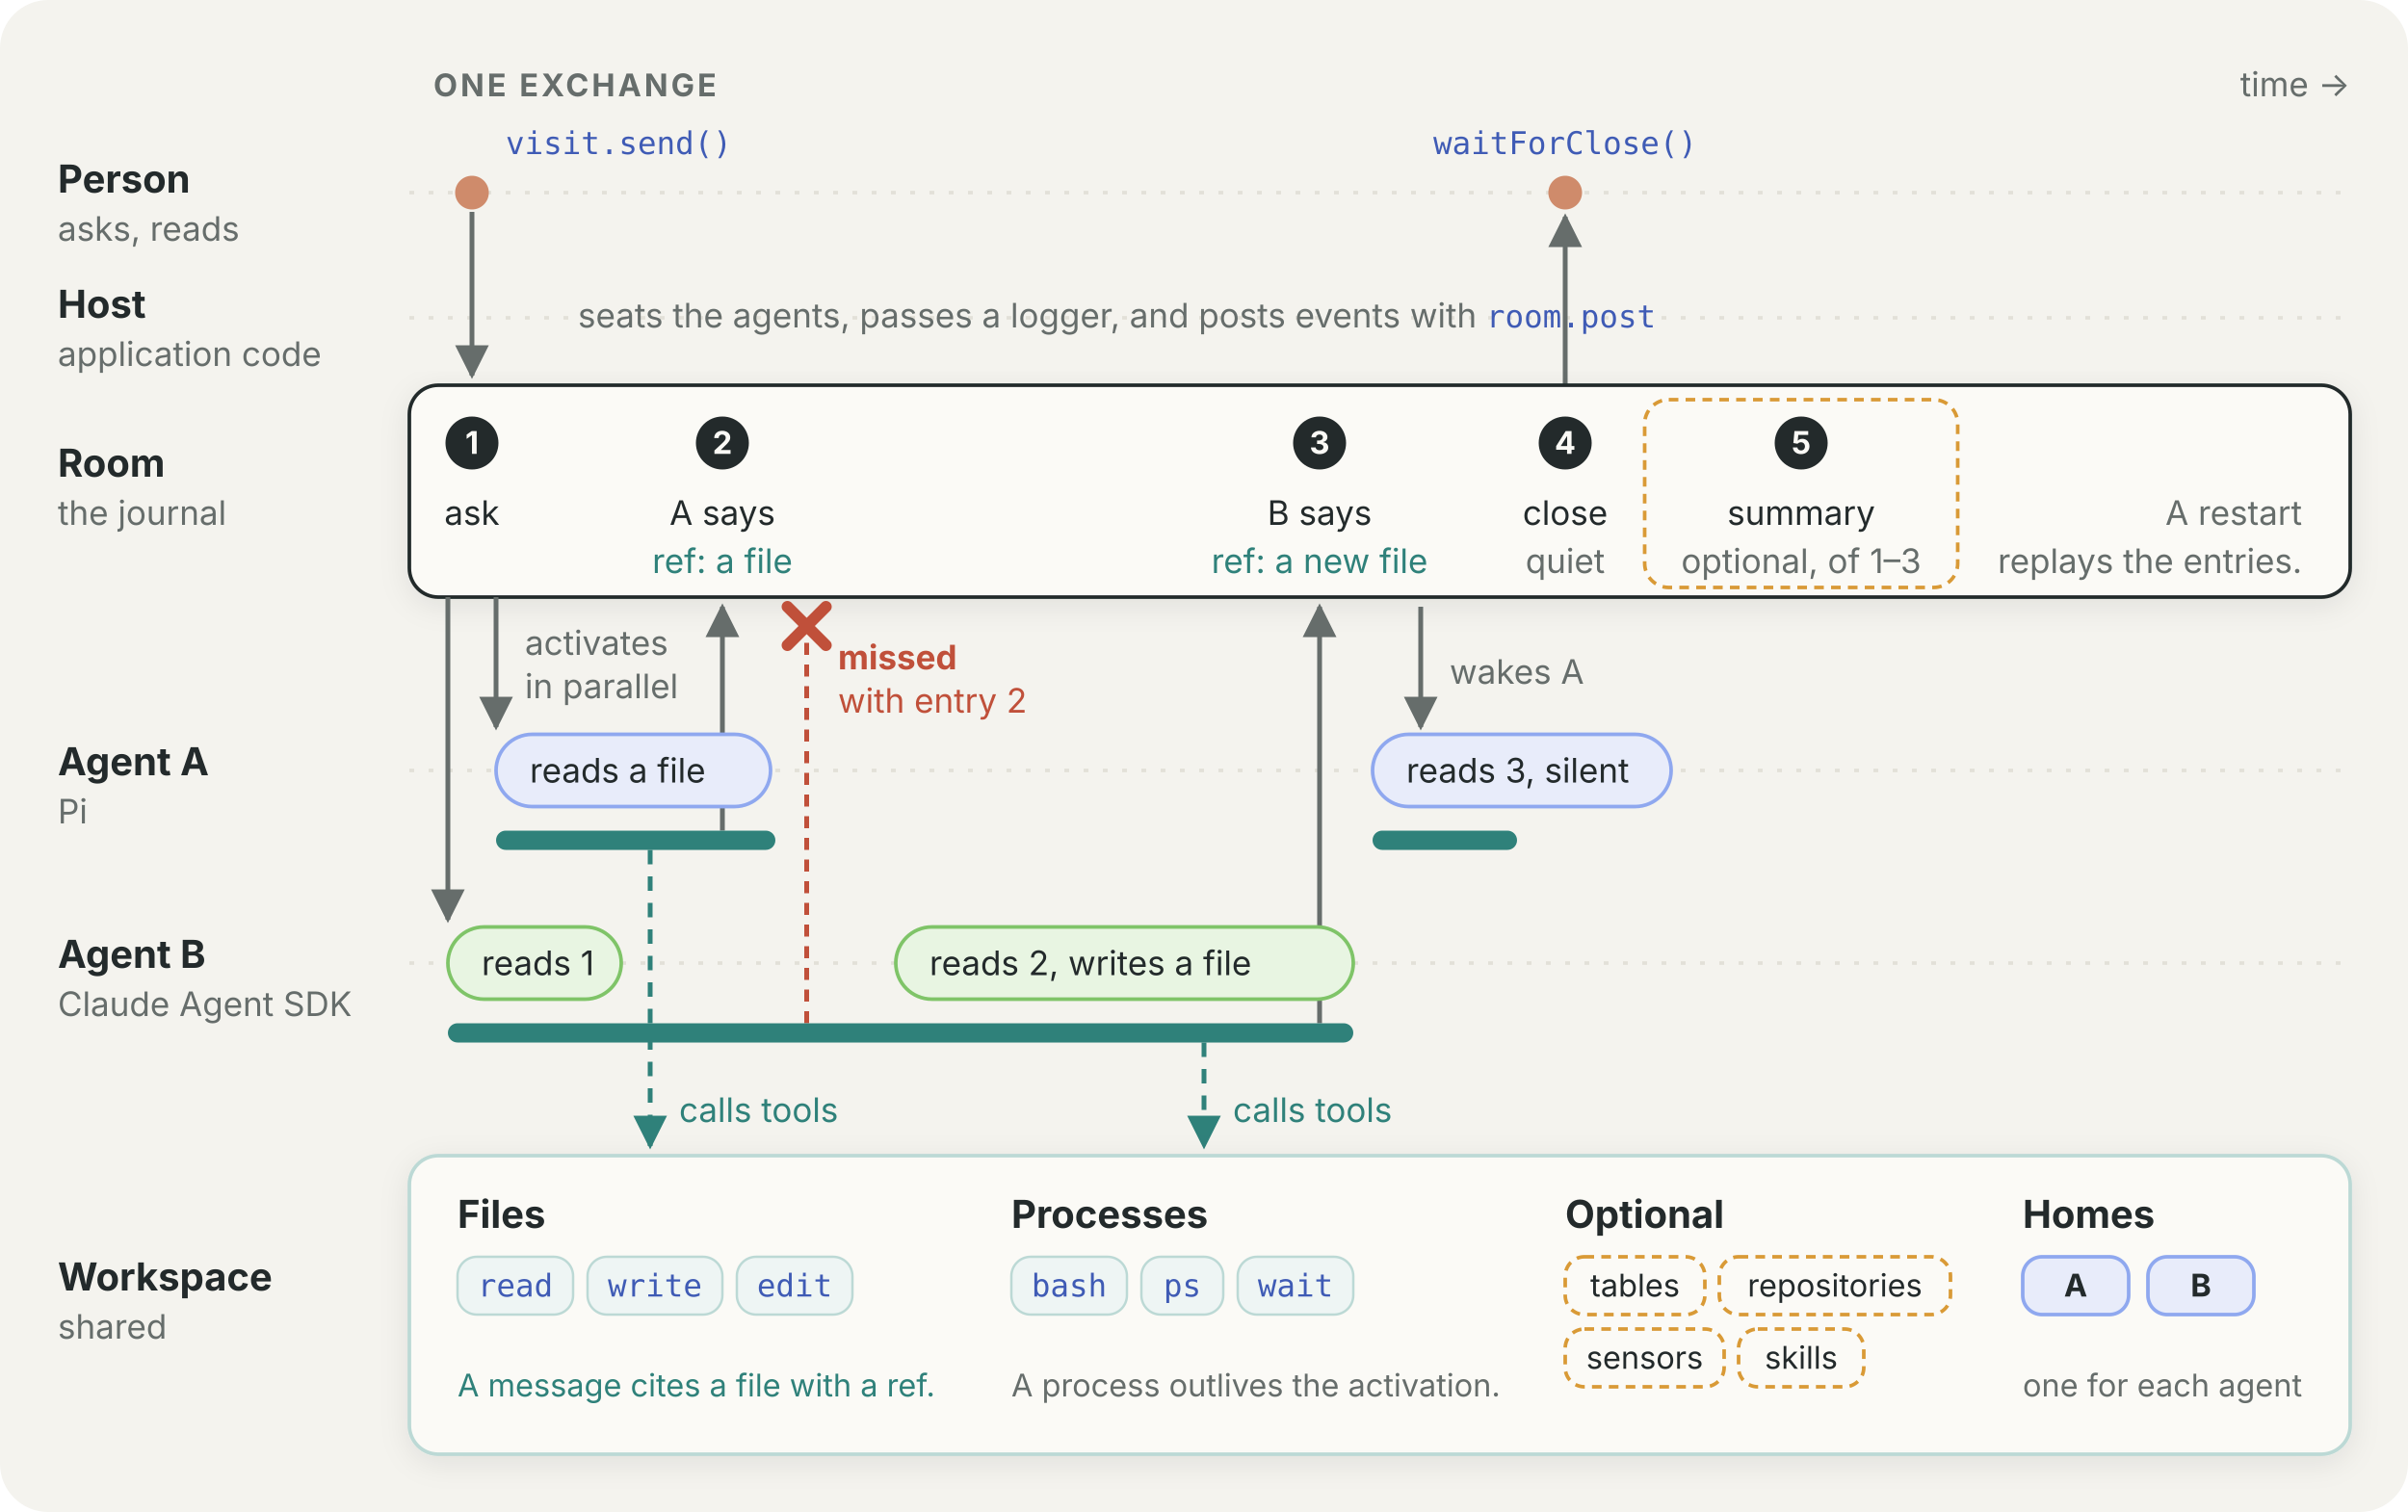
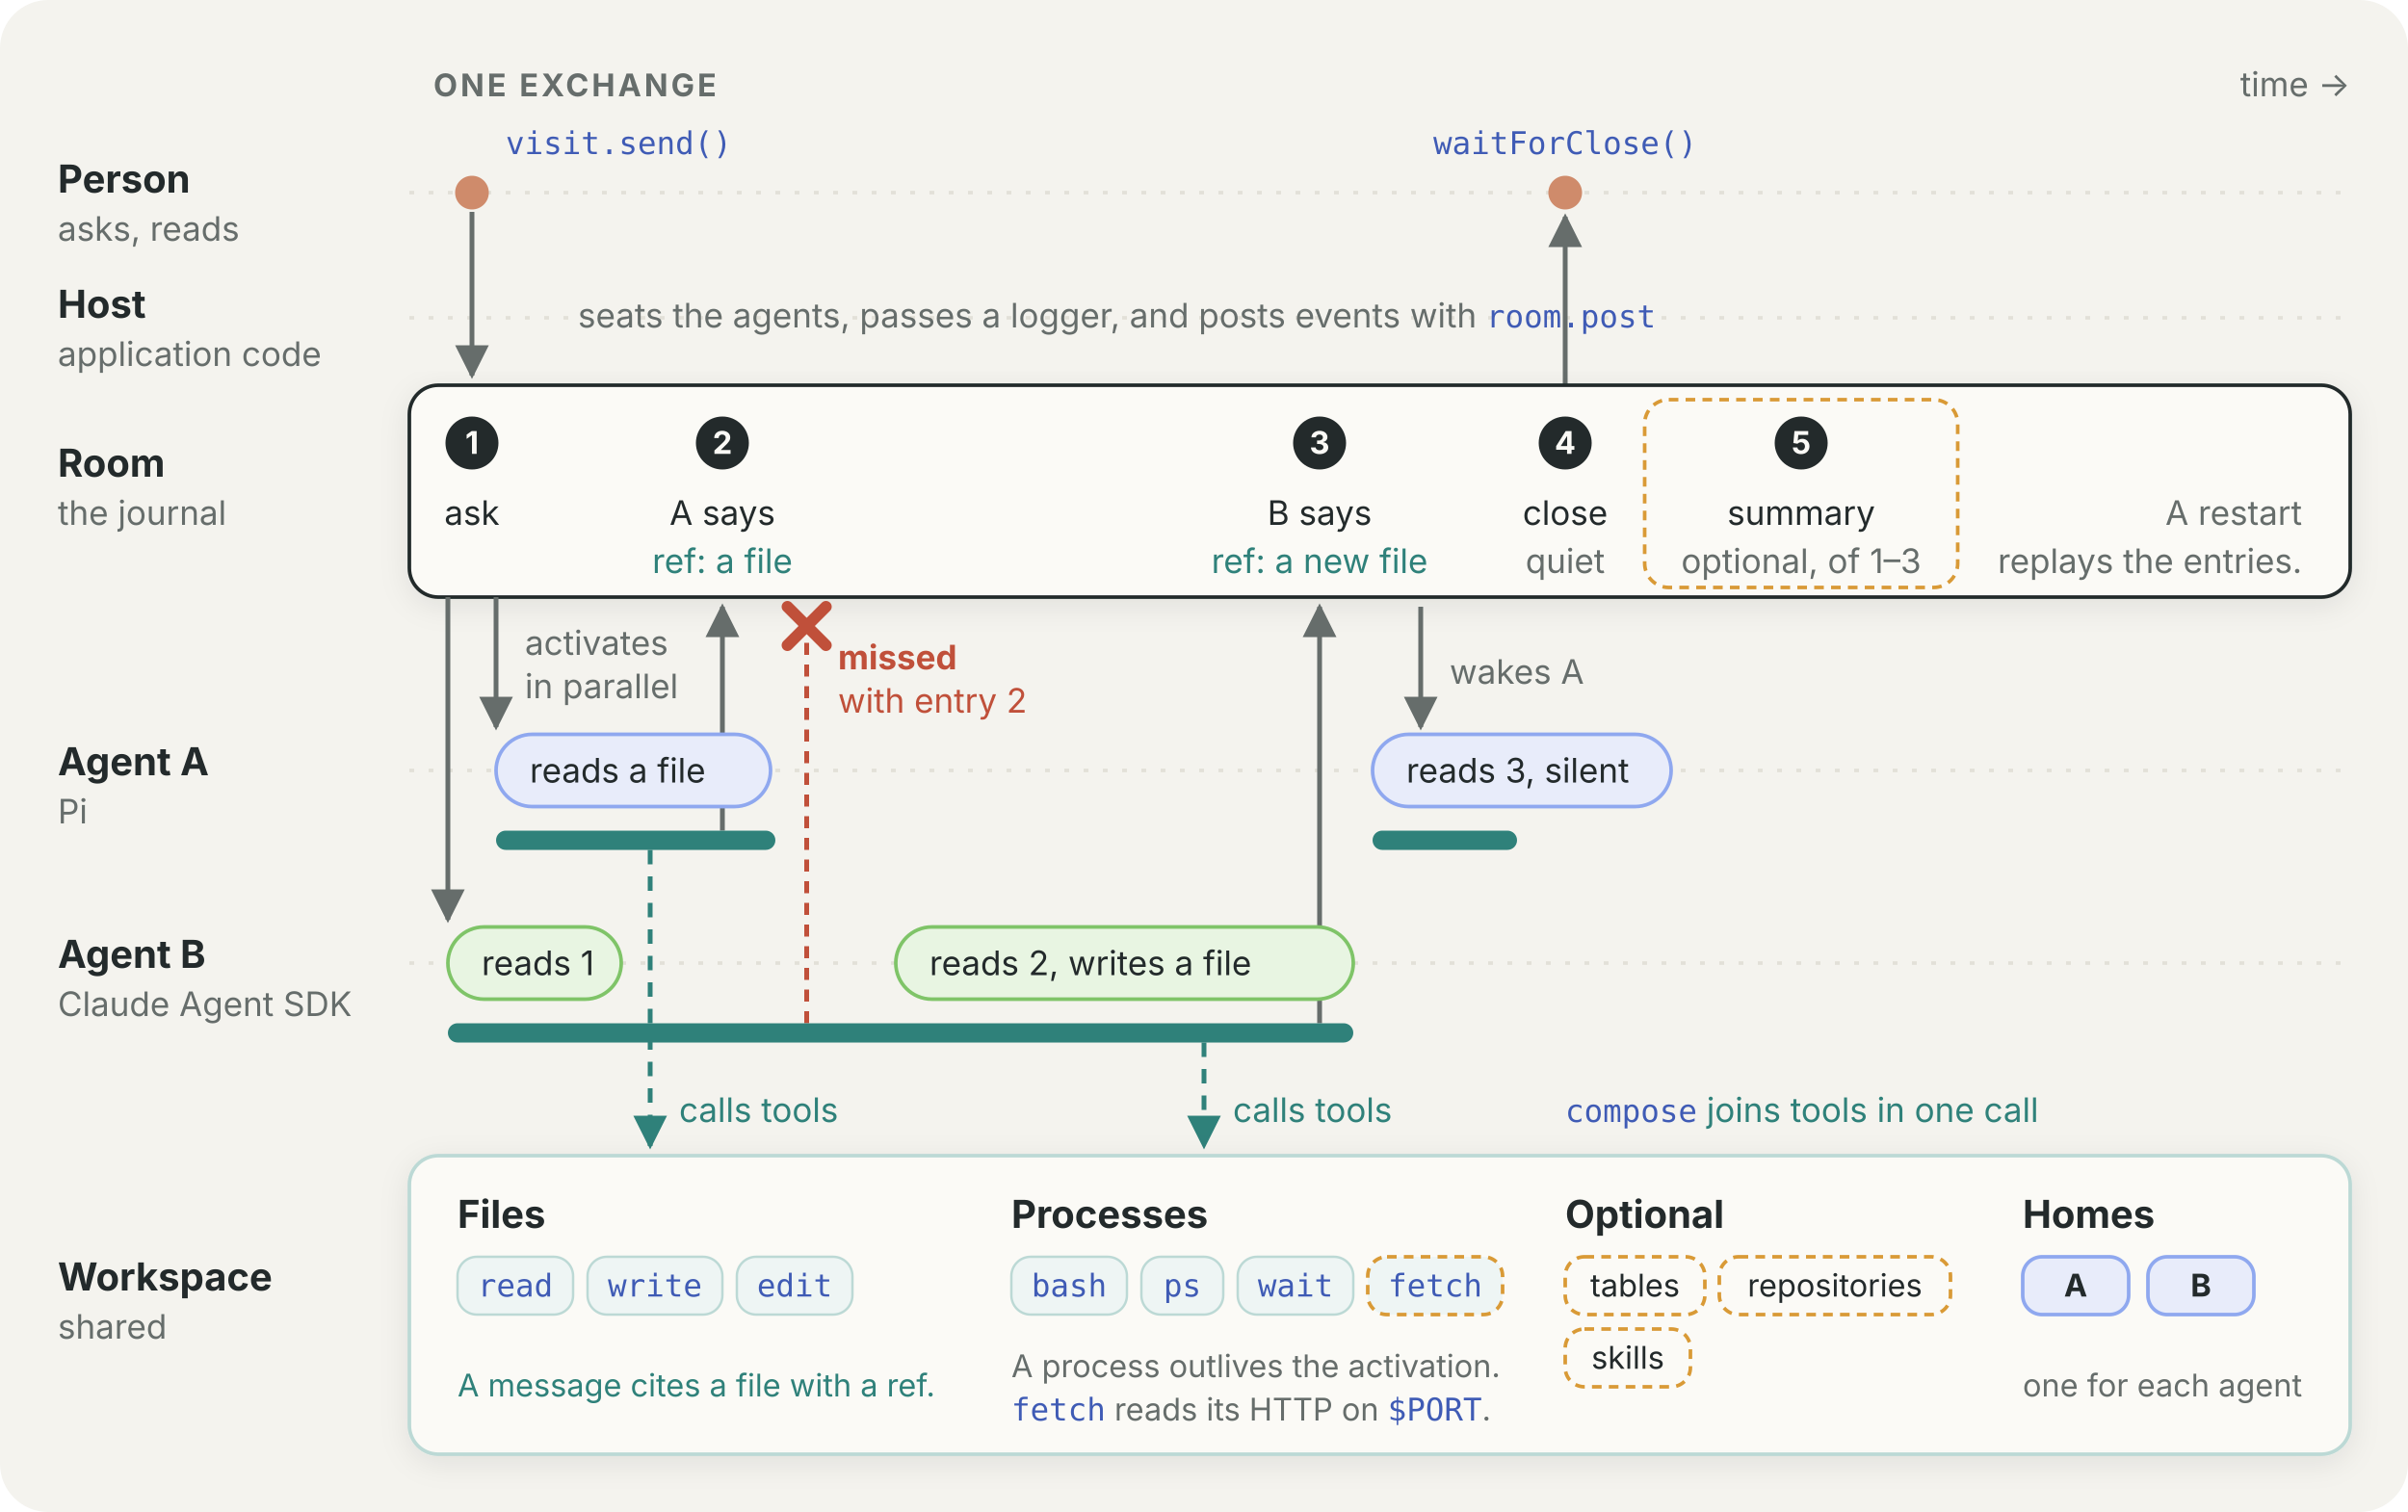
<svg xmlns="http://www.w3.org/2000/svg" width="1000" height="628" viewBox="0 0 1000 628" role="img" aria-labelledby="title desc">
  <defs>
    <marker id="arrow" viewBox="0 0 10 10" refX="9" refY="5" markerWidth="7" markerHeight="7" orient="auto-start-reverse">
      <path d="M0 0 10 5 0 10Z" fill="#666d6b" />
    </marker>
    <marker id="arrow-teal" viewBox="0 0 10 10" refX="9" refY="5" markerWidth="7" markerHeight="7" orient="auto-start-reverse">
      <path d="M0 0 10 5 0 10Z" fill="#2f817a" />
    </marker>
    <marker id="cross" viewBox="0 0 12 12" refX="6" refY="6" markerWidth="12" markerHeight="12">
      <path d="M2 2 10 10 M10 2 2 10" stroke="#c0503a" stroke-width="2.4" stroke-linecap="round" />
    </marker>
    <filter id="shadow" x="-10%" y="-10%" width="120%" height="130%">
      <feDropShadow dx="0" dy="3" stdDeviation="6" flood-color="#232a2b" flood-opacity="0.08" />
    </filter>
    <style>
      .sans { font-family: Inter, "IBM Plex Sans", system-ui, sans-serif; }
      .mono { font-family: "IBM Plex Mono", ui-monospace, monospace; }
      .ink { fill: #232a2b; } .dim { fill: #666d6b; } .teal { fill: #2f817a; } .red { fill: #c0503a; } .code { fill: #3f5bb5; }
      .n { font-size: 16px; font-weight: 700; } .s { font-size: 14px; } .x { font-size: 13px; } .c { font-size: 13px; } .lab { font-size: 13px; font-weight: 700; }
      .flow { fill: none; stroke: #666d6b; stroke-width: 2; }
      .flow-red { fill: none; stroke: #c0503a; stroke-width: 2; stroke-dasharray: 5 4; }
      .flow-teal { fill: none; stroke: #2f817a; stroke-width: 2; stroke-dasharray: 6 5; }
      .guide { stroke: #e2e0d8; stroke-width: 1.5; stroke-dasharray: 2 6; }
    </style>
  </defs>
  <rect width="1000" height="628" rx="20" fill="#f4f3ee" />
  <text x="24" y="80" text-anchor="start" class="sans ink n">Person</text>
  <text x="24" y="100" text-anchor="start" class="sans dim s">asks, reads</text>
  <text x="24" y="132" text-anchor="start" class="sans ink n">Host</text>
  <text x="24" y="152" text-anchor="start" class="sans dim s">application code</text>
  <text x="24" y="198" text-anchor="start" class="sans ink n">Room</text>
  <text x="24" y="218" text-anchor="start" class="sans dim s">the journal</text>
  <text x="24" y="322" text-anchor="start" class="sans ink n">Agent A</text>
  <text x="24" y="342" text-anchor="start" class="sans dim s">Pi</text>
  <text x="24" y="402" text-anchor="start" class="sans ink n">Agent B</text>
  <text x="24" y="422" text-anchor="start" class="sans dim s">Claude Agent SDK</text>
  <text x="24" y="536" text-anchor="start" class="sans ink n">Workspace</text>
  <text x="24" y="556" text-anchor="start" class="sans dim s">shared</text>
  <line x1="170" y1="80" x2="976" y2="80" class="guide" />
  <line x1="170" y1="132" x2="976" y2="132" class="guide" />
  <line x1="170" y1="320" x2="976" y2="320" class="guide" />
  <line x1="170" y1="400" x2="976" y2="400" class="guide" />
  <text x="180" y="40" text-anchor="start" class="sans dim lab" letter-spacing="1.2">ONE EXCHANGE</text>
  <text x="976" y="40" text-anchor="end" class="sans dim s">time →</text>
  <circle cx="196" cy="80" r="7" fill="#cf8b6b" />
  <circle cx="650" cy="80" r="7" fill="#cf8b6b" />
  <text x="210" y="64" text-anchor="start" class="mono code c">visit.send()</text>
  <text x="650" y="64" text-anchor="middle" class="mono code c">waitForClose()</text>
  <path d="M196 88 V156" class="flow" marker-end="url(#arrow)" />
  <path d="M650 160 V90" class="flow" marker-end="url(#arrow)" />
  <text x="240" y="136" text-anchor="start" class="sans dim s">seats the agents, passes a logger, and posts events with <tspan class="mono code c">room.post</tspan>
  </text>
  <g filter="url(#shadow)">
    <rect x="170" y="160" width="806" height="88" rx="12" fill="#fbfaf6" stroke="#232a2b" stroke-width="1.5" />
  </g>
  <circle cx="196" cy="184" r="11" fill="#232a2b" />
  <text x="196" y="188.5" text-anchor="middle" class="sans x" fill="#fbfaf6" font-weight="700">1</text>
  <text x="196" y="218" text-anchor="middle" class="sans ink s">ask</text>
  <circle cx="300" cy="184" r="11" fill="#232a2b" />
  <text x="300" y="188.5" text-anchor="middle" class="sans x" fill="#fbfaf6" font-weight="700">2</text>
  <text x="300" y="218" text-anchor="middle" class="sans ink s">A says</text>
  <text x="300" y="238" text-anchor="middle" class="sans teal s">ref: a file</text>
  <circle cx="548" cy="184" r="11" fill="#232a2b" />
  <text x="548" y="188.5" text-anchor="middle" class="sans x" fill="#fbfaf6" font-weight="700">3</text>
  <text x="548" y="218" text-anchor="middle" class="sans ink s">B says</text>
  <text x="548" y="238" text-anchor="middle" class="sans teal s">ref: a new file</text>
  <circle cx="650" cy="184" r="11" fill="#232a2b" />
  <text x="650" y="188.5" text-anchor="middle" class="sans x" fill="#fbfaf6" font-weight="700">4</text>
  <text x="650" y="218" text-anchor="middle" class="sans ink s">close</text>
  <text x="650" y="238" text-anchor="middle" class="sans dim s">quiet</text>
  <rect x="683" y="166" width="130" height="78" rx="10" fill="none" stroke="#d99a36" stroke-width="1.5" stroke-dasharray="4 3" />
  <circle cx="748" cy="184" r="11" fill="#232a2b" />
  <text x="748" y="188.5" text-anchor="middle" class="sans x" fill="#fbfaf6" font-weight="700">5</text>
  <text x="748" y="218" text-anchor="middle" class="sans ink s">summary</text>
  <text x="748" y="238" text-anchor="middle" class="sans dim s">optional, of 1–3</text>
  <text x="956" y="218" text-anchor="end" class="sans dim s">A restart</text>
  <text x="956" y="238" text-anchor="end" class="sans dim s">replays the entries.</text>
  <path d="M186 248 V382" class="flow" marker-end="url(#arrow)" />
  <path d="M206 248 V302" class="flow" marker-end="url(#arrow)" />
  <text x="218" y="272" text-anchor="start" class="sans dim s">activates</text>
  <text x="218" y="290" text-anchor="start" class="sans dim s">in parallel</text>
  <path d="M300 345 V252" class="flow" marker-end="url(#arrow)" />
  <path d="M335 425 V260" class="flow-red" marker-end="url(#cross)" />
  <text x="348" y="278" text-anchor="start" class="sans red s" font-weight="700">missed</text>
  <text x="348" y="296" text-anchor="start" class="sans red s">with entry 2</text>
  <path d="M548 425 V252" class="flow" marker-end="url(#arrow)" />
  <path d="M590 252 V302" class="flow" marker-end="url(#arrow)" />
  <text x="602" y="284" text-anchor="start" class="sans dim s">wakes A</text>
  <rect x="206" y="305" width="114" height="30" rx="15" fill="#e8ecfa" stroke="#8fa8ef" stroke-width="1.5" />
  <text x="220" y="325" text-anchor="start" class="sans ink s">reads a file</text>
  <rect x="206" y="345" width="116" height="8" rx="4" fill="#2f817a" />
  <rect x="570" y="305" width="124" height="30" rx="15" fill="#e8ecfa" stroke="#8fa8ef" stroke-width="1.5" />
  <text x="584" y="325" text-anchor="start" class="sans ink s">reads 3, silent</text>
  <rect x="570" y="345" width="60" height="8" rx="4" fill="#2f817a" />
  <rect x="186" y="385" width="72" height="30" rx="15" fill="#e8f5e2" stroke="#7fc468" stroke-width="1.5" />
  <text x="200" y="405" text-anchor="start" class="sans ink s">reads 1</text>
  <rect x="372" y="385" width="190" height="30" rx="15" fill="#e8f5e2" stroke="#7fc468" stroke-width="1.5" />
  <text x="386" y="405" text-anchor="start" class="sans ink s">reads 2, writes a file</text>
  <rect x="186" y="425" width="376" height="8" rx="4" fill="#2f817a" />
  <path d="M270 353 V476" class="flow-teal" marker-end="url(#arrow-teal)" />
  <path d="M500 433 V476" class="flow-teal" marker-end="url(#arrow-teal)" />
  <text x="282" y="466" text-anchor="start" class="sans teal s">calls tools</text>
  <text x="512" y="466" text-anchor="start" class="sans teal s">calls tools</text>
+   <text x="650" y="466" text-anchor="start" class="sans teal s">
+     <tspan class="mono code c">compose</tspan> joins tools in one call</text>
  <g filter="url(#shadow)">
    <rect x="170" y="480" width="806" height="124" rx="12" fill="#fbfaf6" stroke="#bcd9d5" stroke-width="1.5" />
  </g>
  <text x="190" y="510" text-anchor="start" class="sans ink n">Files</text>
  <rect x="190" y="522" width="48" height="24" rx="8" fill="#eef5f4" stroke="#bcd9d5" />
  <text x="214.0" y="538.5" text-anchor="middle" class="mono code c">read</text>
  <rect x="244" y="522" width="56" height="24" rx="8" fill="#eef5f4" stroke="#bcd9d5" />
  <text x="272.0" y="538.5" text-anchor="middle" class="mono code c">write</text>
  <rect x="306" y="522" width="48" height="24" rx="8" fill="#eef5f4" stroke="#bcd9d5" />
  <text x="330.0" y="538.5" text-anchor="middle" class="mono code c">edit</text>
  <text x="190" y="580" text-anchor="start" class="sans teal x">A message cites a file with a ref.</text>
  <text x="420" y="510" text-anchor="start" class="sans ink n">Processes</text>
  <rect x="420" y="522" width="48" height="24" rx="8" fill="#eef5f4" stroke="#bcd9d5" />
  <text x="444.0" y="538.5" text-anchor="middle" class="mono code c">bash</text>
  <rect x="474" y="522" width="34" height="24" rx="8" fill="#eef5f4" stroke="#bcd9d5" />
  <text x="491.0" y="538.5" text-anchor="middle" class="mono code c">ps</text>
  <rect x="514" y="522" width="48" height="24" rx="8" fill="#eef5f4" stroke="#bcd9d5" />
  <text x="538.0" y="538.5" text-anchor="middle" class="mono code c">wait</text>
-   <text x="420" y="580" text-anchor="start" class="sans dim x">A process outlives the activation.</text>
+   <rect x="568" y="522" width="56" height="24" rx="8" fill="#eef5f4" stroke="#d99a36" stroke-width="1.5" stroke-dasharray="4 3" />
+   <text x="596.0" y="538.5" text-anchor="middle" class="mono code c">fetch</text>
+   <text x="420" y="572" text-anchor="start" class="sans dim x">A process outlives the activation.</text>
+   <text x="420" y="590" text-anchor="start" class="sans dim x">
+     <tspan class="mono code c">fetch</tspan> reads its HTTP on <tspan class="mono code c">$PORT</tspan>.</text>
  <text x="650" y="510" text-anchor="start" class="sans ink n">Optional</text>
  <rect x="650" y="522" width="58" height="24" rx="8" fill="#fbfaf6" stroke="#d99a36" stroke-width="1.5" stroke-dasharray="4 3" />
  <text x="679.0" y="538.5" text-anchor="middle" class="sans ink x">tables</text>
  <rect x="714" y="522" width="96" height="24" rx="8" fill="#fbfaf6" stroke="#d99a36" stroke-width="1.5" stroke-dasharray="4 3" />
  <text x="762.0" y="538.5" text-anchor="middle" class="sans ink x">repositories</text>
-   <rect x="650" y="552" width="66" height="24" rx="8" fill="#fbfaf6" stroke="#d99a36" stroke-width="1.5" stroke-dasharray="4 3" />
-   <text x="683.0" y="568.5" text-anchor="middle" class="sans ink x">sensors</text>
-   <rect x="722" y="552" width="52" height="24" rx="8" fill="#fbfaf6" stroke="#d99a36" stroke-width="1.5" stroke-dasharray="4 3" />
-   <text x="748.0" y="568.5" text-anchor="middle" class="sans ink x">skills</text>
+   <rect x="650" y="552" width="52" height="24" rx="8" fill="#fbfaf6" stroke="#d99a36" stroke-width="1.5" stroke-dasharray="4 3" />
+   <text x="676.0" y="568.5" text-anchor="middle" class="sans ink x">skills</text>
  <text x="840" y="510" text-anchor="start" class="sans ink n">Homes</text>
  <rect x="840" y="522" width="44" height="24" rx="8" fill="#e8ecfa" stroke="#8fa8ef" stroke-width="1.5" />
  <text x="862" y="538.5" text-anchor="middle" class="sans ink x" font-weight="700">A</text>
  <rect x="892" y="522" width="44" height="24" rx="8" fill="#e8ecfa" stroke="#8fa8ef" stroke-width="1.5" />
  <text x="914" y="538.5" text-anchor="middle" class="sans ink x" font-weight="700">B</text>
  <text x="840" y="580" text-anchor="start" class="sans dim x">one for each agent</text>
</svg>
